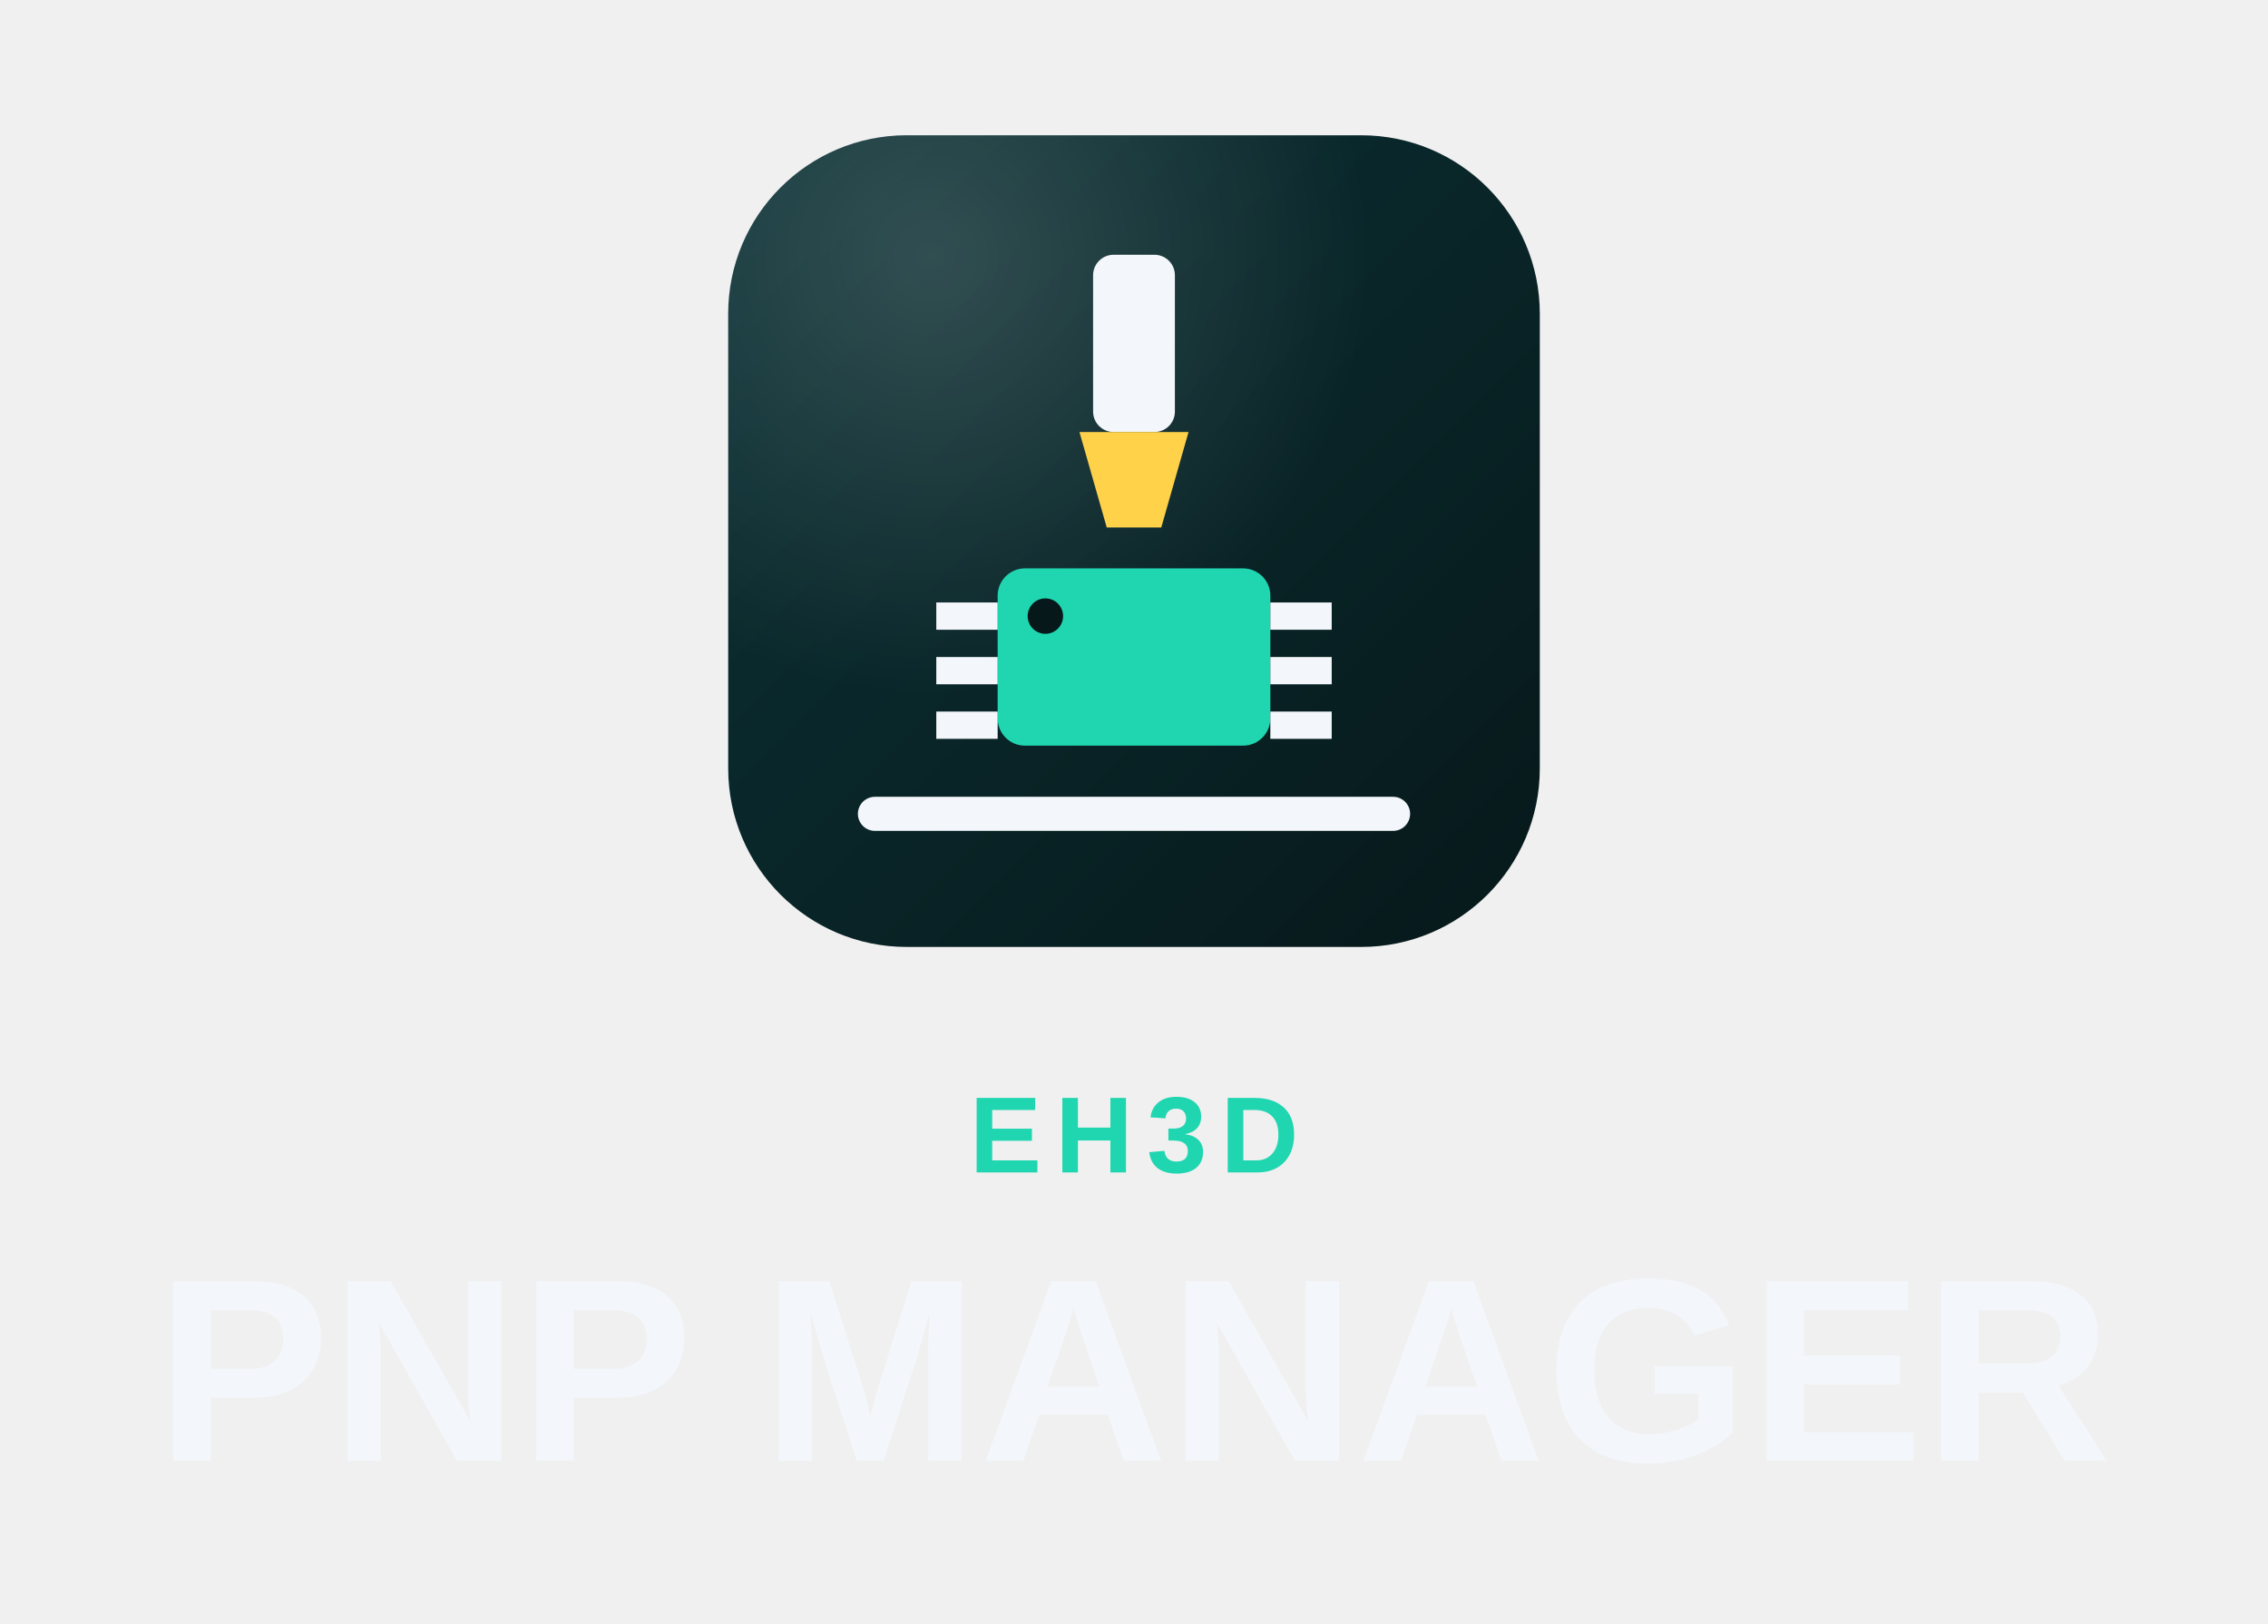
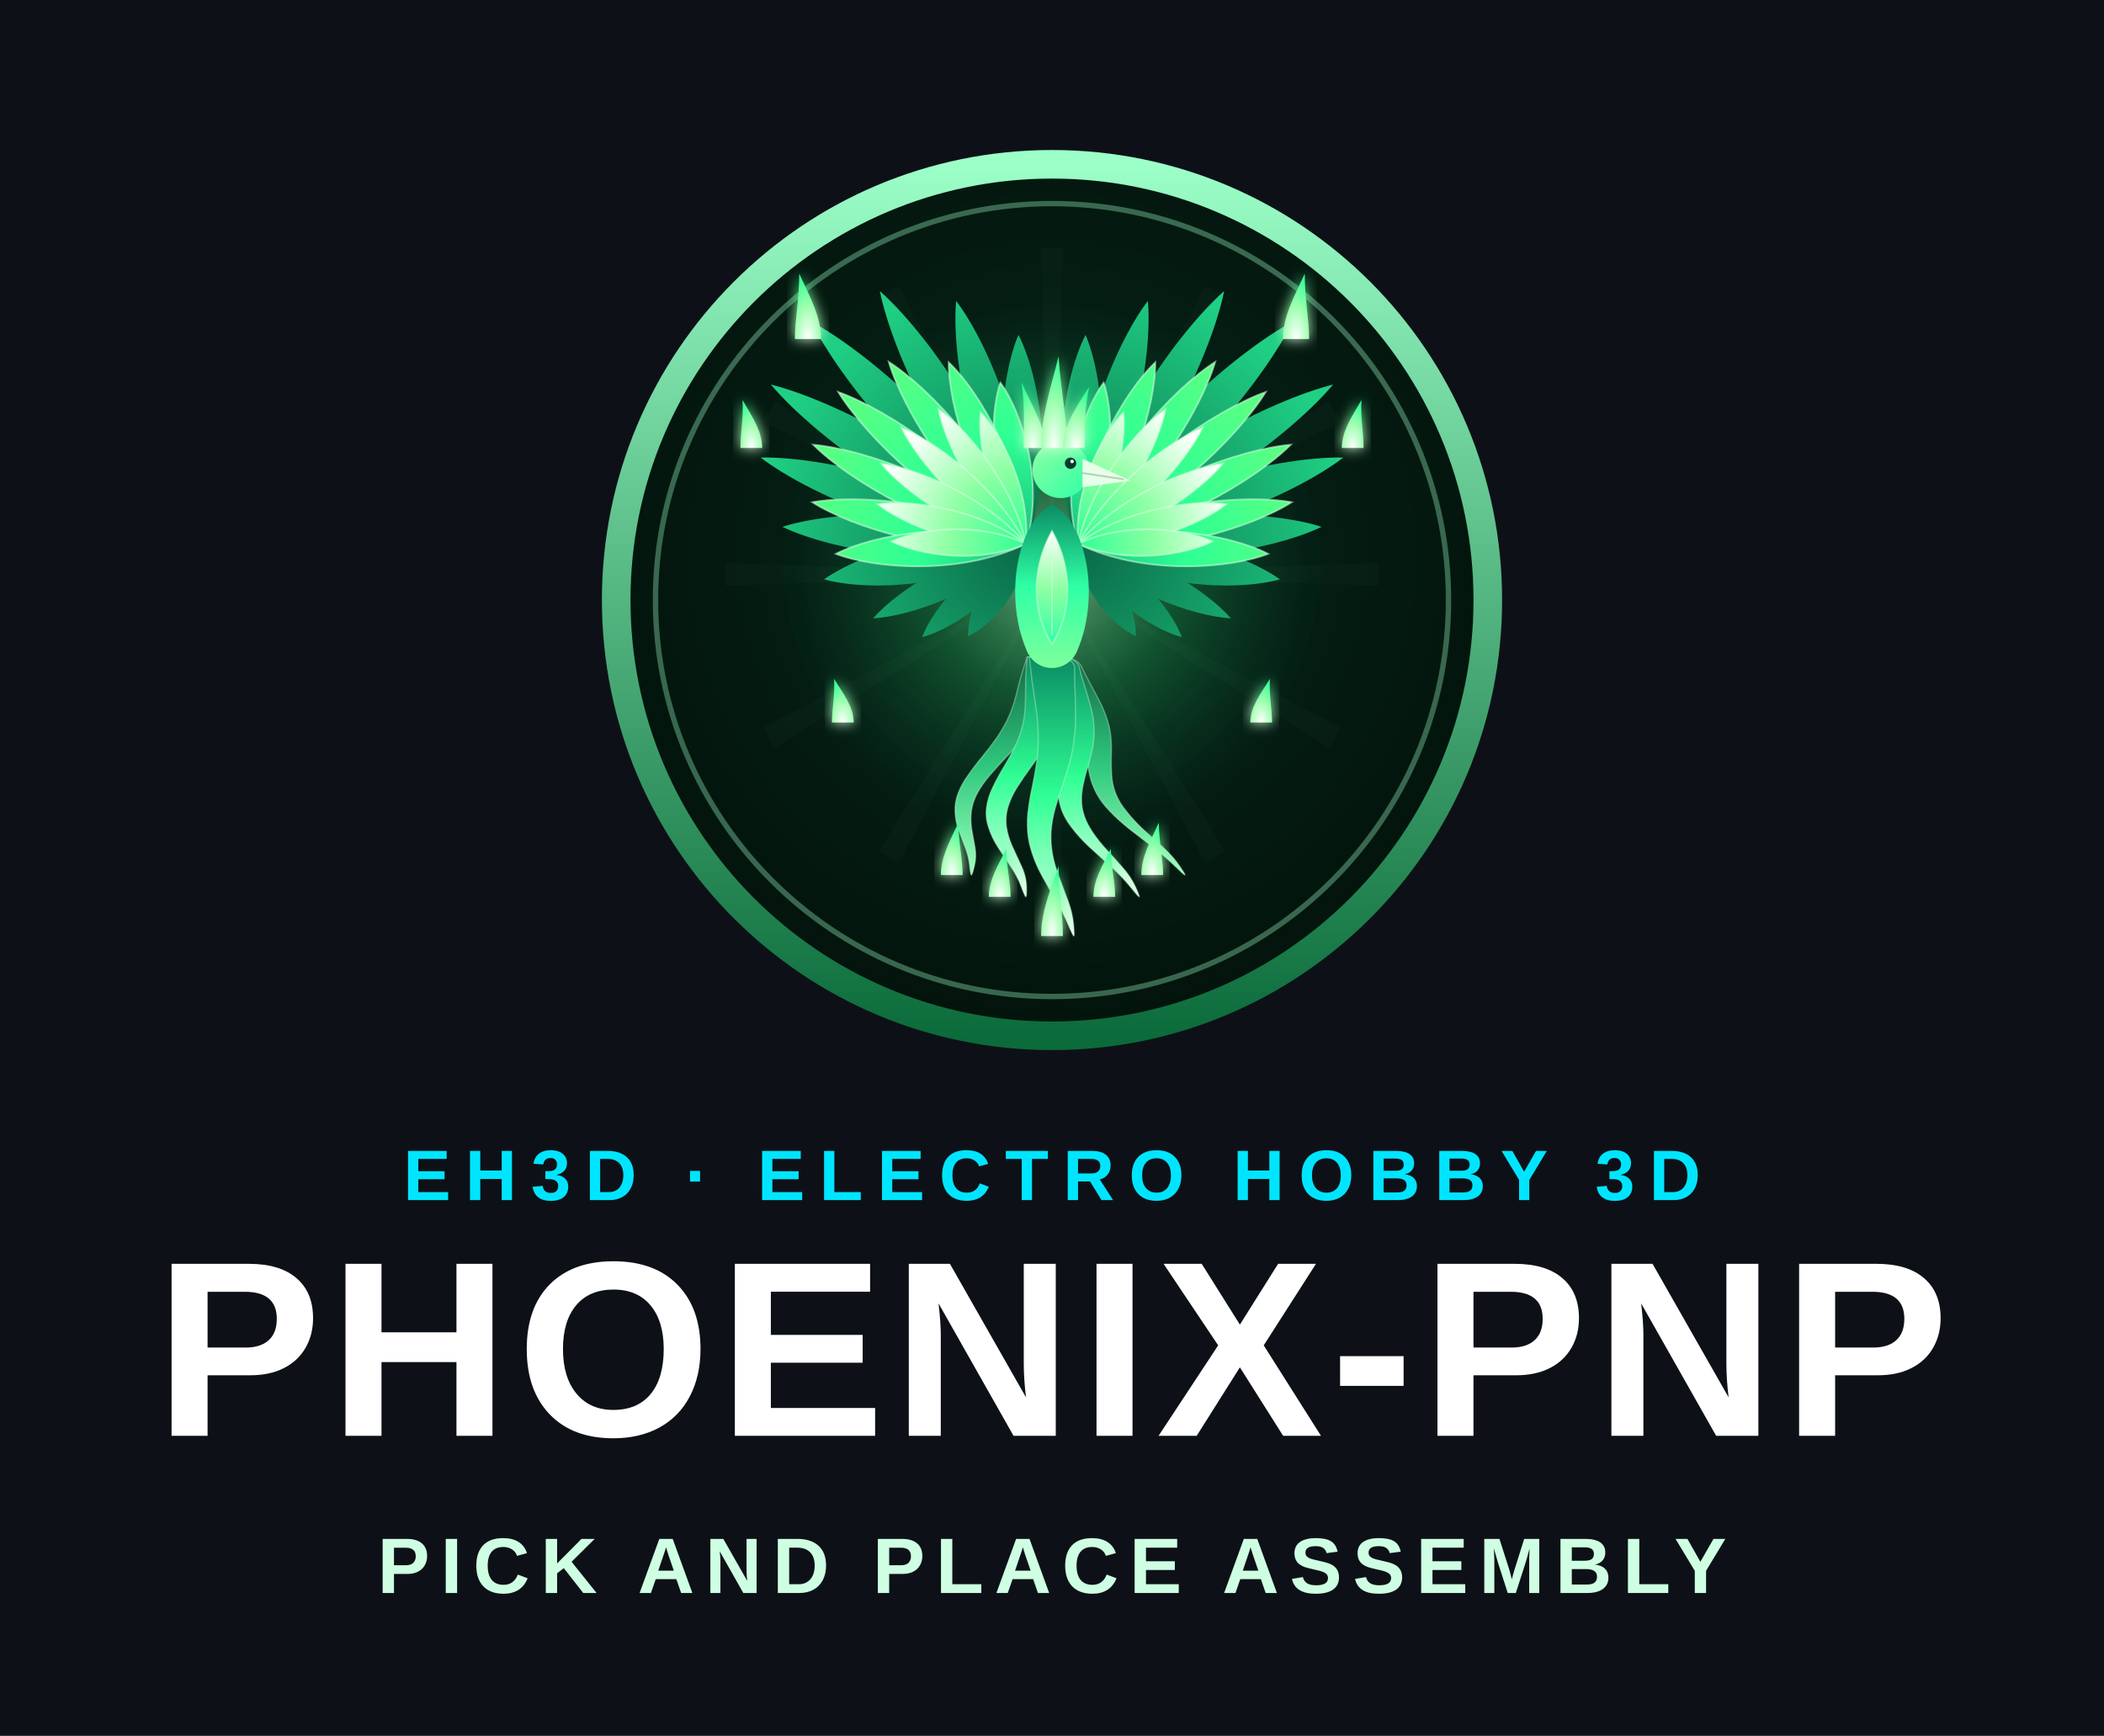
- <svg xmlns="http://www.w3.org/2000/svg" viewBox="0 0 503 360" width="503" height="360">
-   <g transform="translate(161.5 30) scale(1.8)">
-     <defs>
-       <linearGradient id="lg" x1="0" y1="0" x2="1" y2="1">
-         <stop offset="0" stop-color="#0B3236" />
-         <stop offset="1" stop-color="#07181A" />
-       </linearGradient>
-       <radialGradient id="lh" cx="0.25" cy="0.15" r="0.9">
-         <stop offset="0" stop-color="#ffffff" stop-opacity="0.16" />
-         <stop offset="0.6" stop-color="#ffffff" stop-opacity="0" />
-       </radialGradient>
-     </defs>
-     <rect width="100" height="100" rx="22" fill="url(#lg)" />
-     <rect width="100" height="100" rx="22" fill="url(#lh)" />
-     <g transform="translate(50 50) scale(0.84) translate(-50 -50)">
-       <rect x="44" y="8" width="12" height="26" rx="3" fill="#F3F6FA" />
-       <polygon points="42,34 58,34 54,48 46,48" fill="#FFD24A" />
-       <rect x="30" y="54" width="40" height="26" rx="4" fill="#1FD6B0" />
-       <rect x="21" y="59" width="9" height="4" fill="#F3F6FA" />
-       <rect x="70" y="59" width="9" height="4" fill="#F3F6FA" />
-       <rect x="21" y="67" width="9" height="4" fill="#F3F6FA" />
-       <rect x="70" y="67" width="9" height="4" fill="#F3F6FA" />
-       <rect x="21" y="75" width="9" height="4" fill="#F3F6FA" />
-       <rect x="70" y="75" width="9" height="4" fill="#F3F6FA" />
-       <circle cx="37" cy="61" r="2.6" fill="#07181A" />
-       <line x1="12" y1="90" x2="88" y2="90" fill="none" stroke="#F3F6FA" stroke-width="5" stroke-linecap="round" stroke-linejoin="round" />
+ <svg xmlns="http://www.w3.org/2000/svg" viewBox="0 0 589 486" width="589" height="486" role="img" aria-label="EH3D-PHOENIX-PNP logo">
+   <defs>
+     <radialGradient id="green_glow" cx="0.5" cy="0.5" r="0.5">
+       <stop offset="0" stop-color="#BFFFC9" stop-opacity="0.55" />
+       <stop offset="0.45" stop-color="#3FFF88" stop-opacity="0.22" />
+       <stop offset="1" stop-color="#0B8C64" stop-opacity="0" />
+     </radialGradient>
+     <radialGradient id="green_back" gradientUnits="userSpaceOnUse" cx="12" cy="-34" r="125">
+       <stop offset="0" stop-color="#0A6848" />
+       <stop offset="1" stop-color="#1FD084" />
+     </radialGradient>
+     <radialGradient id="green_mid" gradientUnits="userSpaceOnUse" cx="12" cy="-34" r="100">
+       <stop offset="0" stop-color="#1AC080" />
+       <stop offset="0.5" stop-color="#2FFF94" />
+       <stop offset="1" stop-color="#58FF84" />
+     </radialGradient>
+     <radialGradient id="green_front" gradientUnits="userSpaceOnUse" cx="12" cy="-34" r="72">
+       <stop offset="0" stop-color="#2FFF94" />
+       <stop offset="0.5" stop-color="#8FFFA4" />
+       <stop offset="1" stop-color="#FFFFFF" />
+     </radialGradient>
+     <linearGradient id="green_body" x1="0" y1="0" x2="0" y2="1">
+       <stop offset="0" stop-color="#0B8C64" />
+       <stop offset="0.5" stop-color="#2FFFA5" />
+       <stop offset="1" stop-color="#7FFF9D" />
+     </linearGradient>
+     <linearGradient id="green_chest" x1="0" y1="0" x2="0" y2="1">
+       <stop offset="0" stop-color="#FFFFFF" />
+       <stop offset="0.5" stop-color="#8FFFA4" />
+       <stop offset="1" stop-color="#2FFFA5" />
+     </linearGradient>
+     <linearGradient id="green_head" x1="0" y1="0" x2="1" y2="1">
+       <stop offset="0" stop-color="#8FFFA4" />
+       <stop offset="1" stop-color="#2FFFA5" />
+     </linearGradient>
+     <linearGradient id="green_tailA" x1="0" y1="0" x2="0" y2="1">
+       <stop offset="0" stop-color="#146844" />
+       <stop offset="0.5" stop-color="#2FC87E" />
+       <stop offset="1" stop-color="#9FFFBC" />
+     </linearGradient>
+     <linearGradient id="green_tailB" x1="0" y1="0" x2="0" y2="1">
+       <stop offset="0" stop-color="#0B8C64" />
+       <stop offset="0.5" stop-color="#2FFF94" />
+       <stop offset="1" stop-color="#E6FFE8" />
+     </linearGradient>
+     <radialGradient id="green_fl" cx="0.5" cy="1" r="1">
+       <stop offset="0" stop-color="#FFFFFF" />
+       <stop offset="0.5" stop-color="#9FFFB0" />
+       <stop offset="1" stop-color="#2FFF94" />
+     </radialGradient>
+     <filter id="green_blur" x="-30%" y="-30%" width="160%" height="160%">
+       <feGaussianBlur stdDeviation="3" result="b" />
+       <feMerge>
+         <feMergeNode in="b" />
+         <feMergeNode in="SourceGraphic" />
+       </feMerge>
+     </filter>
+     <radialGradient id="bg" cx="0.5" cy="0.45" r="0.75">
+       <stop offset="0" stop-color="#06281a" />
+       <stop offset="1" stop-color="#020c07" />
+     </radialGradient>
+     <linearGradient id="ring" x1="0" y1="0" x2="0" y2="1">
+       <stop offset="0" stop-color="#9CFFC8" />
+       <stop offset="1" stop-color="#0B6B3A" />
+     </linearGradient>
+     <filter id="glow" x="-30%" y="-30%" width="160%" height="160%">
+       <feGaussianBlur stdDeviation="9" result="b" />
+       <feMerge>
+         <feMergeNode in="b" />
+         <feMergeNode in="SourceGraphic" />
+       </feMerge>
+     </filter>
+   </defs>
+   <rect width="589" height="486" fill="#0D1117" />
+   <g transform="translate(166.5,40) scale(0.5)">
+     <circle cx="256" cy="256" r="244" fill="url(#bg)" stroke="url(#ring)" stroke-width="16" />
+     <circle cx="256" cy="256" r="222" fill="none" stroke="#9CFFC8" stroke-opacity=".35" stroke-width="3" />
+     <g transform="translate(256,266) scale(1.22)">
+       <g id="green_bird">
+         <circle cx="0" cy="-20" r="125" fill="url(#green_glow)" />
+         <g transform="translate(0,-20)" fill="#BFFFC9" fill-opacity="0.02">
+           <path d="M0 0 L149.9 -5.2 L149.9 5.2Z" />
+           <path d="M0 0 L132.4 70.4 L127.2 79.5Z" />
+           <path d="M0 0 L79.5 127.2 L70.4 132.4Z" />
+           <path d="M0 0 L5.2 149.9 L-5.2 149.9Z" />
+           <path d="M0 0 L-70.4 132.4 L-79.5 127.2Z" />
+           <path d="M0 0 L-127.2 79.5 L-132.4 70.4Z" />
+           <path d="M0 0 L-149.9 5.2 L-149.9 -5.2Z" />
+           <path d="M0 0 L-132.4 -70.4 L-127.2 -79.5Z" />
+           <path d="M0 0 L-79.5 -127.2 L-70.4 -132.4Z" />
+           <path d="M0 0 L-5.2 -149.9 L5.2 -149.9Z" />
+           <path d="M0 0 L70.4 -132.4 L79.5 -127.2Z" />
+           <path d="M0 0 L127.2 -79.5 L132.4 -70.4Z" />
+         </g>
+         <g>
+           <g>
+             <path d="M12 -34 C31.7 -12.1 65.2 -0.7 82.1 0.2 C71 -12.6 41.4 -31.9 12 -34Z" fill="url(#green_back)" />
+             <path d="M12 -34 C21.3 -10.8 45.6 5.2 59.6 8.8 C54.5 -4.6 36 -27.2 12 -34Z" fill="url(#green_back)" />
+             <path d="M12 -34 C11.9 -13.3 27.6 3.4 38.5 8.4 C38.8 -3.6 30.6 -25 12 -34Z" fill="url(#green_back)" />
+             <path d="M12 -34 C28.2 -67.1 23.7 -110.4 15.4 -129.9 C5.7 -111.1 -1.8 -68.1 12 -34Z" fill="url(#green_back)" />
+             <path d="M12 -34 C37.6 -68.9 46.2 -120.7 44 -145.5 C28.9 -125.7 8.8 -77.2 12 -34Z" fill="url(#green_back)" />
+             <path d="M12 -34 C48.4 -67.1 73.4 -122.3 79 -150 C57.8 -131.3 22.5 -82.1 12 -34Z" fill="url(#green_back)" />
+             <path d="M12 -34 C57.3 -59.3 97.4 -109.5 110.6 -136.1 C84.4 -122 35.7 -80.2 12 -34Z" fill="url(#green_back)" />
+             <path d="M12 -34 C60.9 -46.9 110.4 -84.9 129 -107.1 C100.9 -100.1 45 -72.3 12 -34Z" fill="url(#green_back)" />
+             <path d="M12 -34 C59.2 -33.6 112.2 -57.1 133.7 -73.6 C106.6 -74.2 50 -62.1 12 -34Z" fill="url(#green_back)" />
+             <path d="M12 -34 C52.2 -21.8 102 -31.3 123.7 -41.8 C100.8 -49.2 50.1 -51.7 12 -34Z" fill="url(#green_back)" />
+             <path d="M12 -34 C41.8 -13.5 84.5 -12.1 104.6 -17.7 C87.6 -29.8 47 -43.1 12 -34Z" fill="url(#green_back)" />
+             <path d="M12 -34 C28.9 -57.9 29.1 -91.9 23.7 -108 C13.7 -94.4 3.3 -61.9 12 -34Z" fill="url(#green_mid)" stroke="#D8FFDE" stroke-opacity="0.55" stroke-width="0.8" />
+             <path d="M12 -34 C36.3 -58.1 47.5 -97.6 47.4 -117.3 C33.1 -103.7 12.4 -68.2 12 -34Z" fill="url(#green_mid)" stroke="#D8FFDE" stroke-opacity="0.55" stroke-width="0.8" />
+             <path d="M12 -34 C44.4 -55.4 68.6 -96.1 74.9 -117.5 C56.1 -105.5 23.6 -71 12 -34Z" fill="url(#green_mid)" stroke="#D8FFDE" stroke-opacity="0.55" stroke-width="0.8" />
+             <path d="M12 -34 C50.3 -48.3 85.8 -83.7 98.1 -103.7 C76 -95.8 33.9 -68.5 12 -34Z" fill="url(#green_mid)" stroke="#D8FFDE" stroke-opacity="0.55" stroke-width="0.8" />
+             <path d="M12 -34 C51.6 -38.1 93.3 -63.3 109.6 -79.5 C86.7 -77.5 40.7 -61.7 12 -34Z" fill="url(#green_mid)" stroke="#D8FFDE" stroke-opacity="0.55" stroke-width="0.8" />
+             <path d="M12 -34 C48.8 -27.9 91.9 -41.6 110 -53.1 C88.9 -56.9 43.8 -53.4 12 -34Z" fill="url(#green_mid)" stroke="#D8FFDE" stroke-opacity="0.55" stroke-width="0.8" />
+             <path d="M12 -34 C41.9 -19.4 81.4 -22.6 99.2 -29.4 C82.2 -38.1 43.2 -45.4 12 -34Z" fill="url(#green_mid)" stroke="#D8FFDE" stroke-opacity="0.55" stroke-width="0.8" />
+             <path d="M12 -34 C28.7 -51.9 34.3 -80.3 32.8 -94.3 C22.9 -84.2 9.8 -58.4 12 -34Z" fill="url(#green_front)" stroke="#D8FFDE" stroke-opacity="0.55" stroke-width="0.8" />
+             <path d="M12 -34 C34.4 -50.2 49.1 -80.2 52.1 -95.8 C39.1 -86.7 17.7 -61.1 12 -34Z" fill="url(#green_front)" stroke="#D8FFDE" stroke-opacity="0.55" stroke-width="0.8" />
+             <path d="M12 -34 C38.8 -45.3 61.8 -72.2 69.1 -87.3 C53.6 -81 25.2 -60 12 -34Z" fill="url(#green_front)" stroke="#D8FFDE" stroke-opacity="0.55" stroke-width="0.8" />
+             <path d="M12 -34 C40.1 -38.1 68 -58.2 78.4 -70.8 C62.2 -68.7 30.4 -55.6 12 -34Z" fill="url(#green_front)" stroke="#D8FFDE" stroke-opacity="0.55" stroke-width="0.8" />
+             <path d="M12 -34 C38.4 -30.7 68 -42.8 80 -52.2 C64.8 -54.4 33.2 -50 12 -34Z" fill="url(#green_front)" stroke="#D8FFDE" stroke-opacity="0.55" stroke-width="0.8" />
+             <path d="M12 -34 C33.7 -24.4 61.4 -28.9 73.6 -35.1 C61.2 -40.9 33.4 -44.4 12 -34Z" fill="url(#green_front)" stroke="#D8FFDE" stroke-opacity="0.55" stroke-width="0.8" />
+           </g>
+           <path d="M106 -128 C106 -138.5 111.2 -147.5 116 -158 C116 -146 118 -137 118 -128Z" fill="url(#green_fl)" filter="url(#green_blur)" />
+           <path d="M133 -78 C133 -85.7 137.6 -92.3 142 -100 C141.6 -91.2 143 -84.6 143 -78Z" fill="url(#green_fl)" filter="url(#green_blur)" />
+           <path d="M91 48 C91 41 95.6 35 100 28 C99.6 36 101 42 101 48Z" fill="url(#green_fl)" filter="url(#green_blur)" />
+         </g>
+         <g transform="scale(-1,1)">
+           <g>
+             <path d="M12 -34 C31.7 -12.1 65.2 -0.7 82.1 0.2 C71 -12.6 41.4 -31.9 12 -34Z" fill="url(#green_back)" />
+             <path d="M12 -34 C21.3 -10.8 45.6 5.2 59.6 8.8 C54.5 -4.6 36 -27.2 12 -34Z" fill="url(#green_back)" />
+             <path d="M12 -34 C11.9 -13.3 27.6 3.4 38.5 8.4 C38.8 -3.6 30.6 -25 12 -34Z" fill="url(#green_back)" />
+             <path d="M12 -34 C28.2 -67.1 23.7 -110.4 15.4 -129.9 C5.7 -111.1 -1.8 -68.1 12 -34Z" fill="url(#green_back)" />
+             <path d="M12 -34 C37.6 -68.9 46.2 -120.7 44 -145.5 C28.9 -125.7 8.8 -77.2 12 -34Z" fill="url(#green_back)" />
+             <path d="M12 -34 C48.4 -67.1 73.4 -122.3 79 -150 C57.8 -131.3 22.5 -82.1 12 -34Z" fill="url(#green_back)" />
+             <path d="M12 -34 C57.3 -59.3 97.4 -109.5 110.6 -136.1 C84.4 -122 35.7 -80.2 12 -34Z" fill="url(#green_back)" />
+             <path d="M12 -34 C60.9 -46.9 110.4 -84.9 129 -107.1 C100.9 -100.1 45 -72.3 12 -34Z" fill="url(#green_back)" />
+             <path d="M12 -34 C59.2 -33.6 112.2 -57.1 133.7 -73.6 C106.6 -74.2 50 -62.1 12 -34Z" fill="url(#green_back)" />
+             <path d="M12 -34 C52.2 -21.8 102 -31.3 123.7 -41.8 C100.8 -49.2 50.1 -51.7 12 -34Z" fill="url(#green_back)" />
+             <path d="M12 -34 C41.8 -13.5 84.5 -12.1 104.6 -17.7 C87.6 -29.8 47 -43.1 12 -34Z" fill="url(#green_back)" />
+             <path d="M12 -34 C28.9 -57.9 29.1 -91.9 23.7 -108 C13.7 -94.4 3.3 -61.9 12 -34Z" fill="url(#green_mid)" stroke="#D8FFDE" stroke-opacity="0.55" stroke-width="0.8" />
+             <path d="M12 -34 C36.3 -58.1 47.5 -97.6 47.4 -117.3 C33.1 -103.7 12.4 -68.2 12 -34Z" fill="url(#green_mid)" stroke="#D8FFDE" stroke-opacity="0.55" stroke-width="0.8" />
+             <path d="M12 -34 C44.4 -55.4 68.6 -96.1 74.9 -117.5 C56.1 -105.5 23.6 -71 12 -34Z" fill="url(#green_mid)" stroke="#D8FFDE" stroke-opacity="0.55" stroke-width="0.8" />
+             <path d="M12 -34 C50.3 -48.3 85.8 -83.7 98.1 -103.7 C76 -95.8 33.9 -68.5 12 -34Z" fill="url(#green_mid)" stroke="#D8FFDE" stroke-opacity="0.55" stroke-width="0.8" />
+             <path d="M12 -34 C51.6 -38.1 93.3 -63.3 109.6 -79.5 C86.7 -77.5 40.7 -61.7 12 -34Z" fill="url(#green_mid)" stroke="#D8FFDE" stroke-opacity="0.55" stroke-width="0.8" />
+             <path d="M12 -34 C48.8 -27.9 91.9 -41.6 110 -53.1 C88.9 -56.9 43.8 -53.4 12 -34Z" fill="url(#green_mid)" stroke="#D8FFDE" stroke-opacity="0.55" stroke-width="0.8" />
+             <path d="M12 -34 C41.9 -19.4 81.4 -22.6 99.2 -29.4 C82.2 -38.1 43.2 -45.4 12 -34Z" fill="url(#green_mid)" stroke="#D8FFDE" stroke-opacity="0.55" stroke-width="0.8" />
+             <path d="M12 -34 C28.7 -51.9 34.3 -80.3 32.8 -94.3 C22.9 -84.2 9.8 -58.4 12 -34Z" fill="url(#green_front)" stroke="#D8FFDE" stroke-opacity="0.55" stroke-width="0.8" />
+             <path d="M12 -34 C34.4 -50.2 49.1 -80.2 52.1 -95.8 C39.1 -86.7 17.7 -61.1 12 -34Z" fill="url(#green_front)" stroke="#D8FFDE" stroke-opacity="0.55" stroke-width="0.8" />
+             <path d="M12 -34 C38.8 -45.3 61.8 -72.2 69.1 -87.3 C53.6 -81 25.2 -60 12 -34Z" fill="url(#green_front)" stroke="#D8FFDE" stroke-opacity="0.55" stroke-width="0.8" />
+             <path d="M12 -34 C40.1 -38.1 68 -58.2 78.4 -70.8 C62.2 -68.7 30.4 -55.6 12 -34Z" fill="url(#green_front)" stroke="#D8FFDE" stroke-opacity="0.55" stroke-width="0.8" />
+             <path d="M12 -34 C38.4 -30.7 68 -42.8 80 -52.2 C64.8 -54.4 33.2 -50 12 -34Z" fill="url(#green_front)" stroke="#D8FFDE" stroke-opacity="0.55" stroke-width="0.8" />
+             <path d="M12 -34 C33.7 -24.4 61.4 -28.9 73.6 -35.1 C61.2 -40.9 33.4 -44.4 12 -34Z" fill="url(#green_front)" stroke="#D8FFDE" stroke-opacity="0.55" stroke-width="0.8" />
+           </g>
+           <path d="M106 -128 C106 -138.5 111.2 -147.5 116 -158 C116 -146 118 -137 118 -128Z" fill="url(#green_fl)" filter="url(#green_blur)" />
+           <path d="M133 -78 C133 -85.7 137.6 -92.3 142 -100 C141.6 -91.2 143 -84.6 143 -78Z" fill="url(#green_fl)" filter="url(#green_blur)" />
+           <path d="M91 48 C91 41 95.6 35 100 28 C99.6 36 101 42 101 48Z" fill="url(#green_fl)" filter="url(#green_blur)" />
+         </g>
+         <path d="M-11.4 18 Q-14.2 26.3 -15.2 30.5 Q-16.2 34.7 -17.4 38.8 Q-18.7 43 -20.7 47.2 Q-22.8 51.3 -25.7 55.5 Q-28.7 59.7 -32.1 63.8 Q-35.6 68 -38.5 72.2 Q-41.5 76.3 -43.1 80.5 Q-44.7 84.7 -44.5 88.8 Q-44.4 93 -42.9 97.2 Q-41.4 101.3 -39.8 105.5 Q-38.2 109.7 -37.8 113.8 Q-37.4 118 -37 118 Q-36.6 118 -35.6 113.8 Q-34.6 109.7 -35.3 105.5 Q-36.1 101.3 -36.8 97.2 Q-37.5 93 -37 88.8 Q-36.5 84.7 -34.3 80.5 Q-32 76.3 -28.5 72.2 Q-24.9 68 -20.9 63.8 Q-16.9 59.7 -13.4 55.5 Q-9.9 51.3 -7.3 47.2 Q-4.8 43 -3 38.8 Q-1.3 34.7 0.2 30.5 Q1.7 26.3 3.6 22.2 Q5.4 18 -3 18Z" fill="url(#green_tailA)" stroke="#D8FFDE" stroke-opacity="0.35" stroke-width="0.6" />
+         <path d="M-5.4 18 Q-0.5 26.3 2.3 30.5 Q5.2 34.7 7.7 38.8 Q10.3 43 12.1 47.2 Q13.9 51.3 14.8 55.5 Q15.6 59.7 16 63.8 Q16.4 68 17.3 72.2 Q18.2 76.3 20.4 80.5 Q22.6 84.7 26.6 88.8 Q30.6 93 35.9 97.2 Q41.2 101.3 46.7 105.5 Q52.1 109.7 56.3 113.8 Q60.6 118 61 118 Q61.4 118 58.5 113.8 Q55.7 109.7 51.2 105.5 Q46.6 101.3 42 97.2 Q37.5 93 34.2 88.8 Q30.8 84.7 29.2 80.5 Q27.6 76.3 27.4 72.2 Q27.1 68 27.2 63.8 Q27.4 59.7 27.1 55.5 Q26.8 51.3 25.5 47.2 Q24.2 43 22.1 38.8 Q20 34.7 17.7 30.5 Q15.4 26.3 13.4 22.2 Q11.4 18 3 18Z" fill="url(#green_tailA)" stroke="#D8FFDE" stroke-opacity="0.35" stroke-width="0.6" />
+         <path d="M-11.4 18 Q-12.2 27.2 -12.1 31.7 Q-12.1 36.3 -12.3 40.9 Q-12.5 45.5 -13.7 50.1 Q-14.8 54.7 -17.1 59.2 Q-19.3 63.8 -22.1 68.4 Q-24.9 73 -27.1 77.6 Q-29.4 82.2 -30 86.8 Q-30.7 91.3 -29.2 95.9 Q-27.8 100.5 -24.9 105.1 Q-21.9 109.7 -18.9 114.2 Q-15.8 118.8 -14.1 123.4 Q-12.4 128 -12 128 Q-11.6 128 -11.7 123.4 Q-11.8 118.8 -13.9 114.2 Q-16 109.7 -18.1 105.1 Q-20.2 100.5 -20.9 95.9 Q-21.5 91.3 -20.2 86.8 Q-18.8 82.2 -15.9 77.6 Q-13 73 -9.6 68.4 Q-6.2 63.8 -3.3 59.2 Q-0.5 54.7 1.3 50.1 Q3 45.5 3.8 40.9 Q4.6 36.3 5.1 31.7 Q5.6 27.2 6.5 22.6 Q7.4 18 -2 18Z" fill="url(#green_tailB)" stroke="#D8FFDE" stroke-opacity="0.35" stroke-width="0.6" />
+         <path d="M-7.4 18 Q-4.2 27.2 -2.1 31.7 Q-0.1 36.3 1.7 40.9 Q3.5 45.5 4.3 50.1 Q5.2 54.7 4.9 59.2 Q4.7 63.8 3.9 68.4 Q3.1 73 2.9 77.6 Q2.6 82.2 4 86.8 Q5.3 91.3 8.8 95.9 Q12.2 100.5 17.1 105.1 Q22.1 109.7 27.1 114.2 Q32.2 118.8 35.9 123.4 Q39.6 128 40 128 Q40.4 128 38.3 123.4 Q36.2 118.8 32.1 114.2 Q28 109.7 23.9 105.1 Q19.8 100.5 17.1 95.9 Q14.5 91.3 13.8 86.8 Q13.2 82.2 14.1 77.6 Q15 73 16.4 68.4 Q17.8 63.8 18.7 59.2 Q19.5 54.7 19.3 50.1 Q19 45.5 17.8 40.9 Q16.6 36.3 15.1 31.7 Q13.6 27.2 12.5 22.6 Q11.4 18 2 18Z" fill="url(#green_tailB)" stroke="#D8FFDE" stroke-opacity="0.35" stroke-width="0.6" />
+         <path d="M-10.4 18 Q-9.3 28.7 -8.4 34 Q-7.6 39.3 -6.9 44.7 Q-6.3 50 -6.3 55.3 Q-6.3 60.7 -7 66 Q-7.8 71.3 -8.9 76.7 Q-10.1 82 -10.8 87.3 Q-11.6 92.7 -11.2 98 Q-10.8 103.3 -8.9 108.7 Q-7.1 114 -4.1 119.3 Q-1.1 124.7 2 130 Q5.1 135.3 7.4 140.7 Q9.6 146 10 146 Q10.4 146 9.9 140.7 Q9.4 135.3 7.4 130 Q5.4 124.7 3.4 119.3 Q1.3 114 0.3 108.7 Q-0.7 103.3 -0.4 98 Q0 92.7 1.5 87.3 Q3 82 4.9 76.7 Q6.7 71.3 8.2 66 Q9.6 60.7 10.2 55.3 Q10.9 50 10.8 44.7 Q10.8 39.3 10.6 34 Q10.3 28.7 10.4 23.3 Q10.4 18 0 18Z" fill="url(#green_tailB)" stroke="#D8FFDE" stroke-opacity="0.35" stroke-width="0.6" />
+         <path d="M-51 118 C-51 109.6 -46.8 102.4 -43 94 C-42.8 103.6 -41 110.8 -41 118Z" fill="url(#green_fl)" filter="url(#green_blur)" />
+         <path d="M41 118 C41 109.6 45.2 102.4 49 94 C49.2 103.6 51 110.8 51 118Z" fill="url(#green_fl)" filter="url(#green_blur)" />
+         <path d="M-29 128 C-29 120.3 -24.8 113.7 -21 106 C-20.8 114.8 -19 121.4 -19 128Z" fill="url(#green_fl)" filter="url(#green_blur)" />
+         <path d="M19 128 C19 120.3 23.2 113.7 27 106 C27.2 114.8 29 121.4 29 128Z" fill="url(#green_fl)" filter="url(#green_blur)" />
+         <path d="M-5 146 C-5 134.8 -0.8 125.2 3 114 C3.2 126.8 5 136.4 5 146Z" fill="url(#green_fl)" filter="url(#green_blur)" />
+         <path d="M0 -52 C16 -44 22 -10 12 14 C8 26 -8 26 -12 14 C-22 -10 -16 -44 0 -52Z" fill="url(#green_body)" />
+         <path d="M0 -40 C10 -22 9 -2 0 12 C-9 -2 -10 -22 0 -40Z" fill="url(#green_chest)" stroke="#D8FFDE" stroke-opacity="0.5" stroke-width="0.7" />
+         <path d="M0 -34 L0 8" stroke="#D8FFDE" stroke-opacity="0.45" stroke-width="0.8" />
+         <circle cx="4" cy="-68" r="13" fill="url(#green_head)" />
+         <path d="M14 -73 L36 -63 L14 -60 Z" fill="#E6FFE8" />
+         <path d="M14 -66.5 L33 -63.6" stroke="#00000033" stroke-width="0.8" />
+         <circle cx="8.5" cy="-71" r="2.6" fill="#063A29" />
+         <circle cx="9.2" cy="-71.8" r="0.8" fill="#FFFFFF" />
+         <path d="M-13 -78 C-13 -88.5 -12.4 -97.5 -14 -108 C-8.4 -96 -3 -87 -3 -78Z" fill="url(#green_fl)" filter="url(#green_blur)" />
+         <path d="M-5 -78 C-5 -92.7 -0.6 -105.3 3 -120 C4.2 -103.2 7 -90.6 7 -78Z" fill="url(#green_fl)" filter="url(#green_blur)" />
+         <path d="M5 -78 C5 -87.8 10.8 -96.2 17 -106 C14.8 -94.8 15 -86.4 15 -78Z" fill="url(#green_fl)" filter="url(#green_blur)" />
+       </g>
    </g>
  </g>
-   <text x="251.5" y="260.0" text-anchor="middle" font-family="'Segoe UI','Helvetica Neue',Arial,sans-serif" font-weight="700" font-size="24" letter-spacing="3" fill="#1FD6B0">EH3D</text>
-   <text x="251.5" y="324.0" text-anchor="middle" font-family="'Segoe UI','Helvetica Neue',Arial,sans-serif" font-weight="700" font-size="58" fill="#F3F6FA">PNP MANAGER</text>
+   <text x="294.5" y="336" font-family="'Segoe UI', 'Helvetica Neue', Arial, sans-serif" font-size="20" font-weight="600" fill="#00E5FF" text-anchor="middle" letter-spacing="4">EH3D  ·  ELECTRO HOBBY 3D</text>
+   <text x="294.5" y="402" font-family="'Segoe UI', 'Helvetica Neue', Arial, sans-serif" font-size="70" font-weight="700" fill="#FFFFFF" text-anchor="middle" letter-spacing="2" textLength="501.9" lengthAdjust="spacingAndGlyphs">PHOENIX-PNP</text>
+   <text x="294.5" y="446" font-family="'Segoe UI', 'Helvetica Neue', Arial, sans-serif" font-size="22" font-weight="600" fill="#CFFFE3" text-anchor="middle" letter-spacing="3">PICK AND PLACE ASSEMBLY</text>
</svg>
